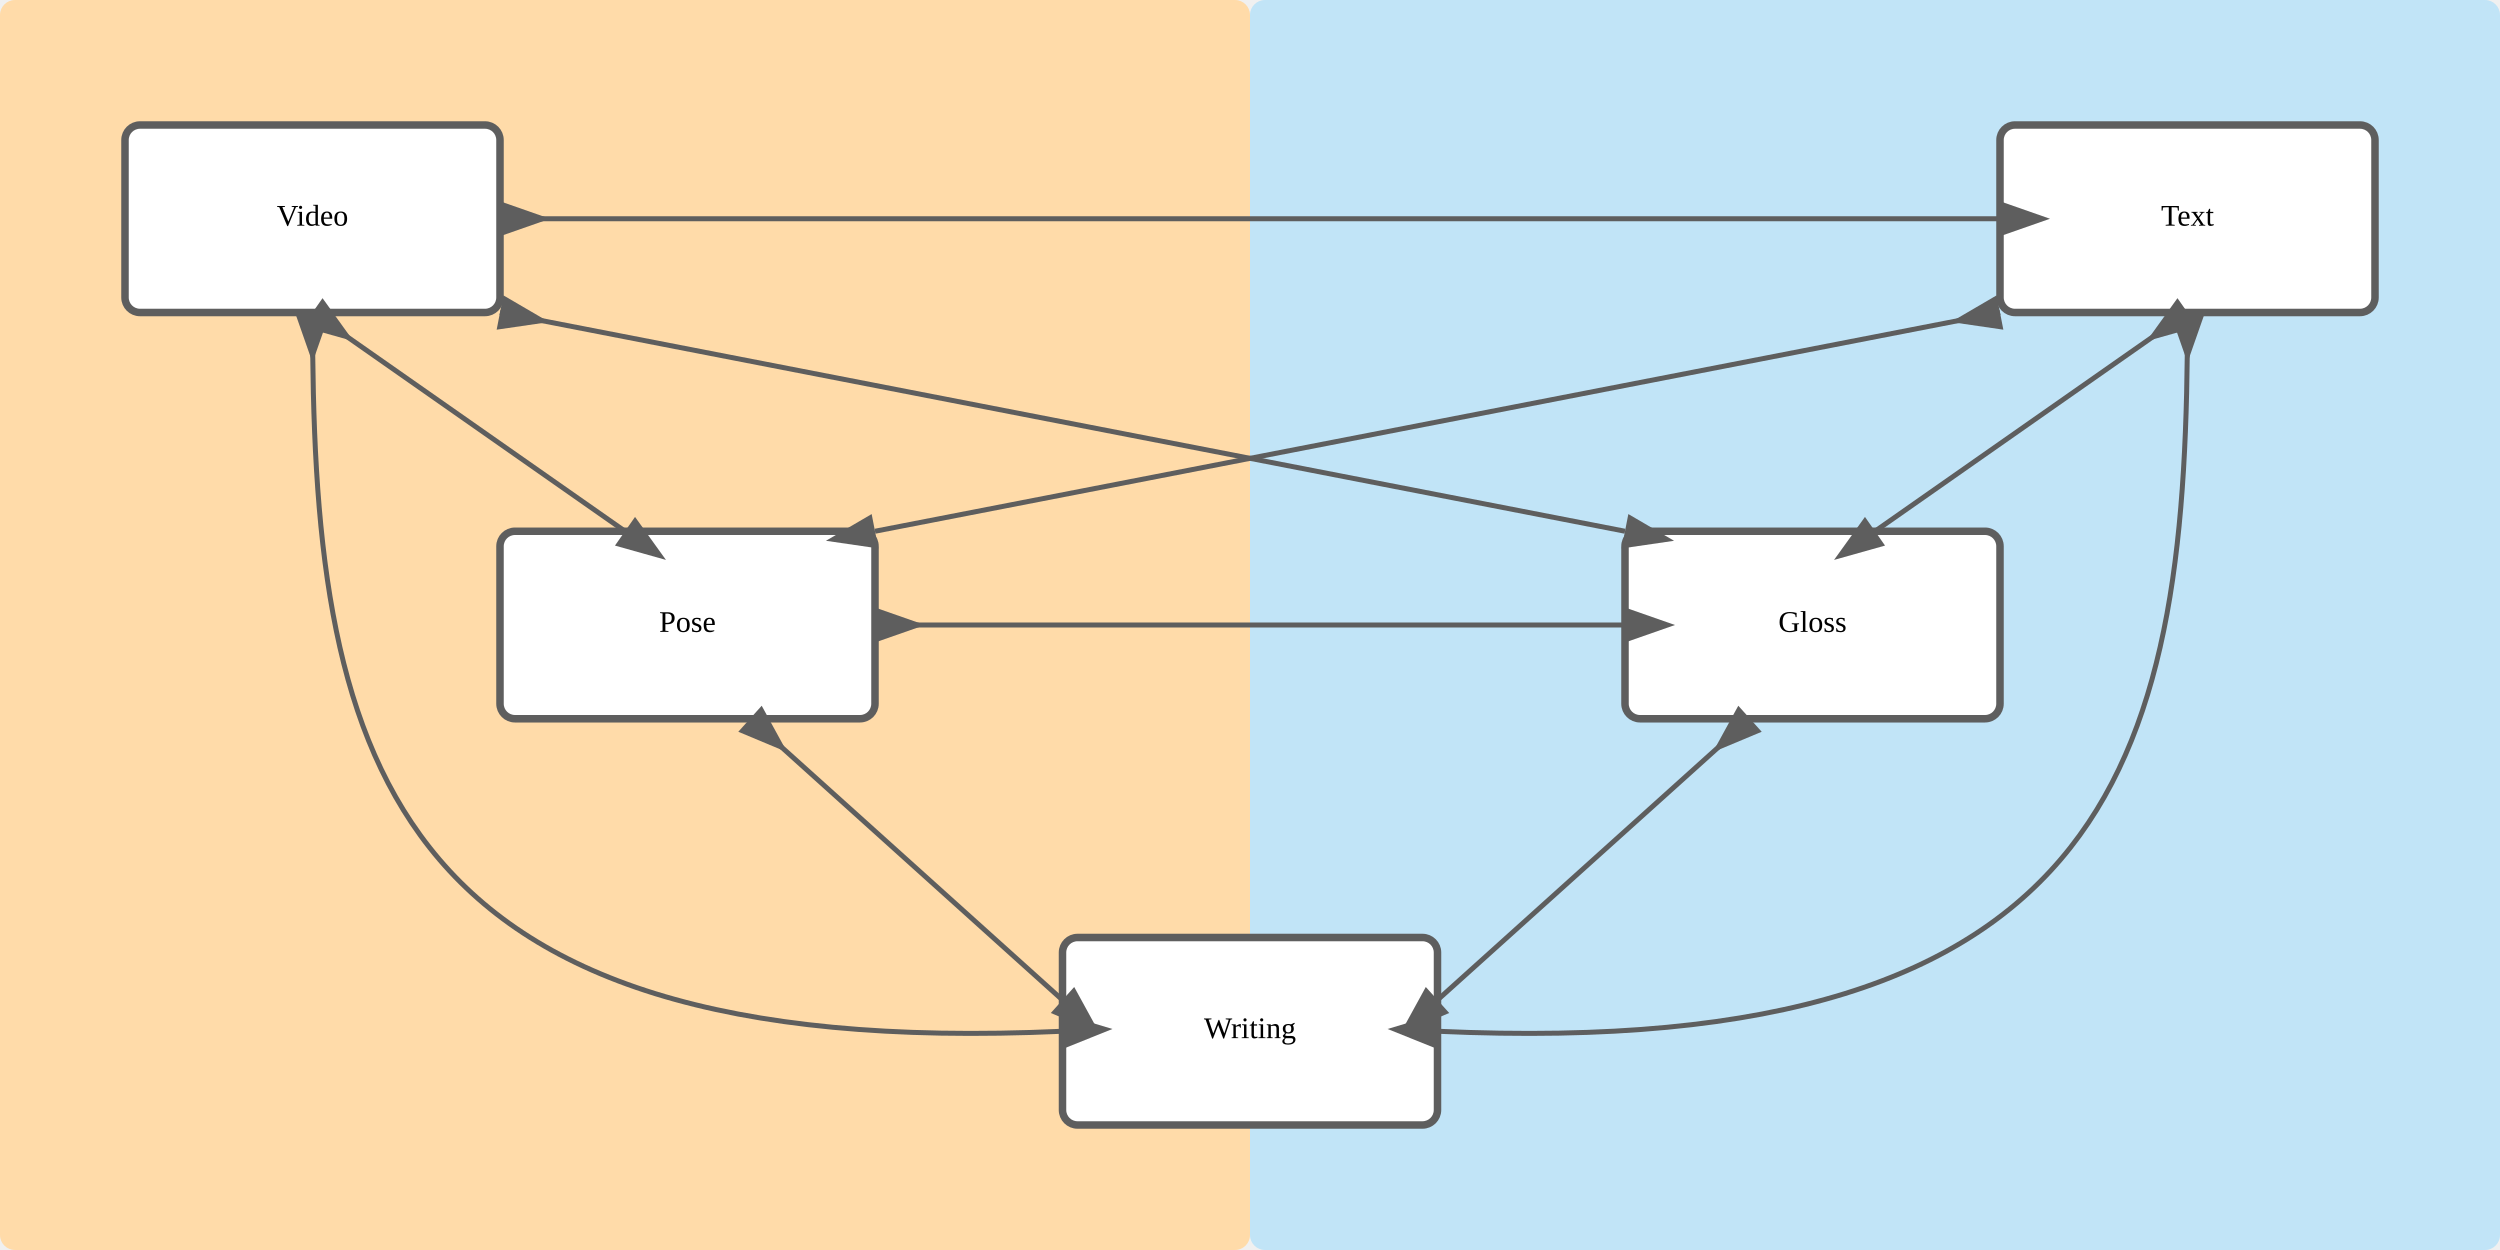
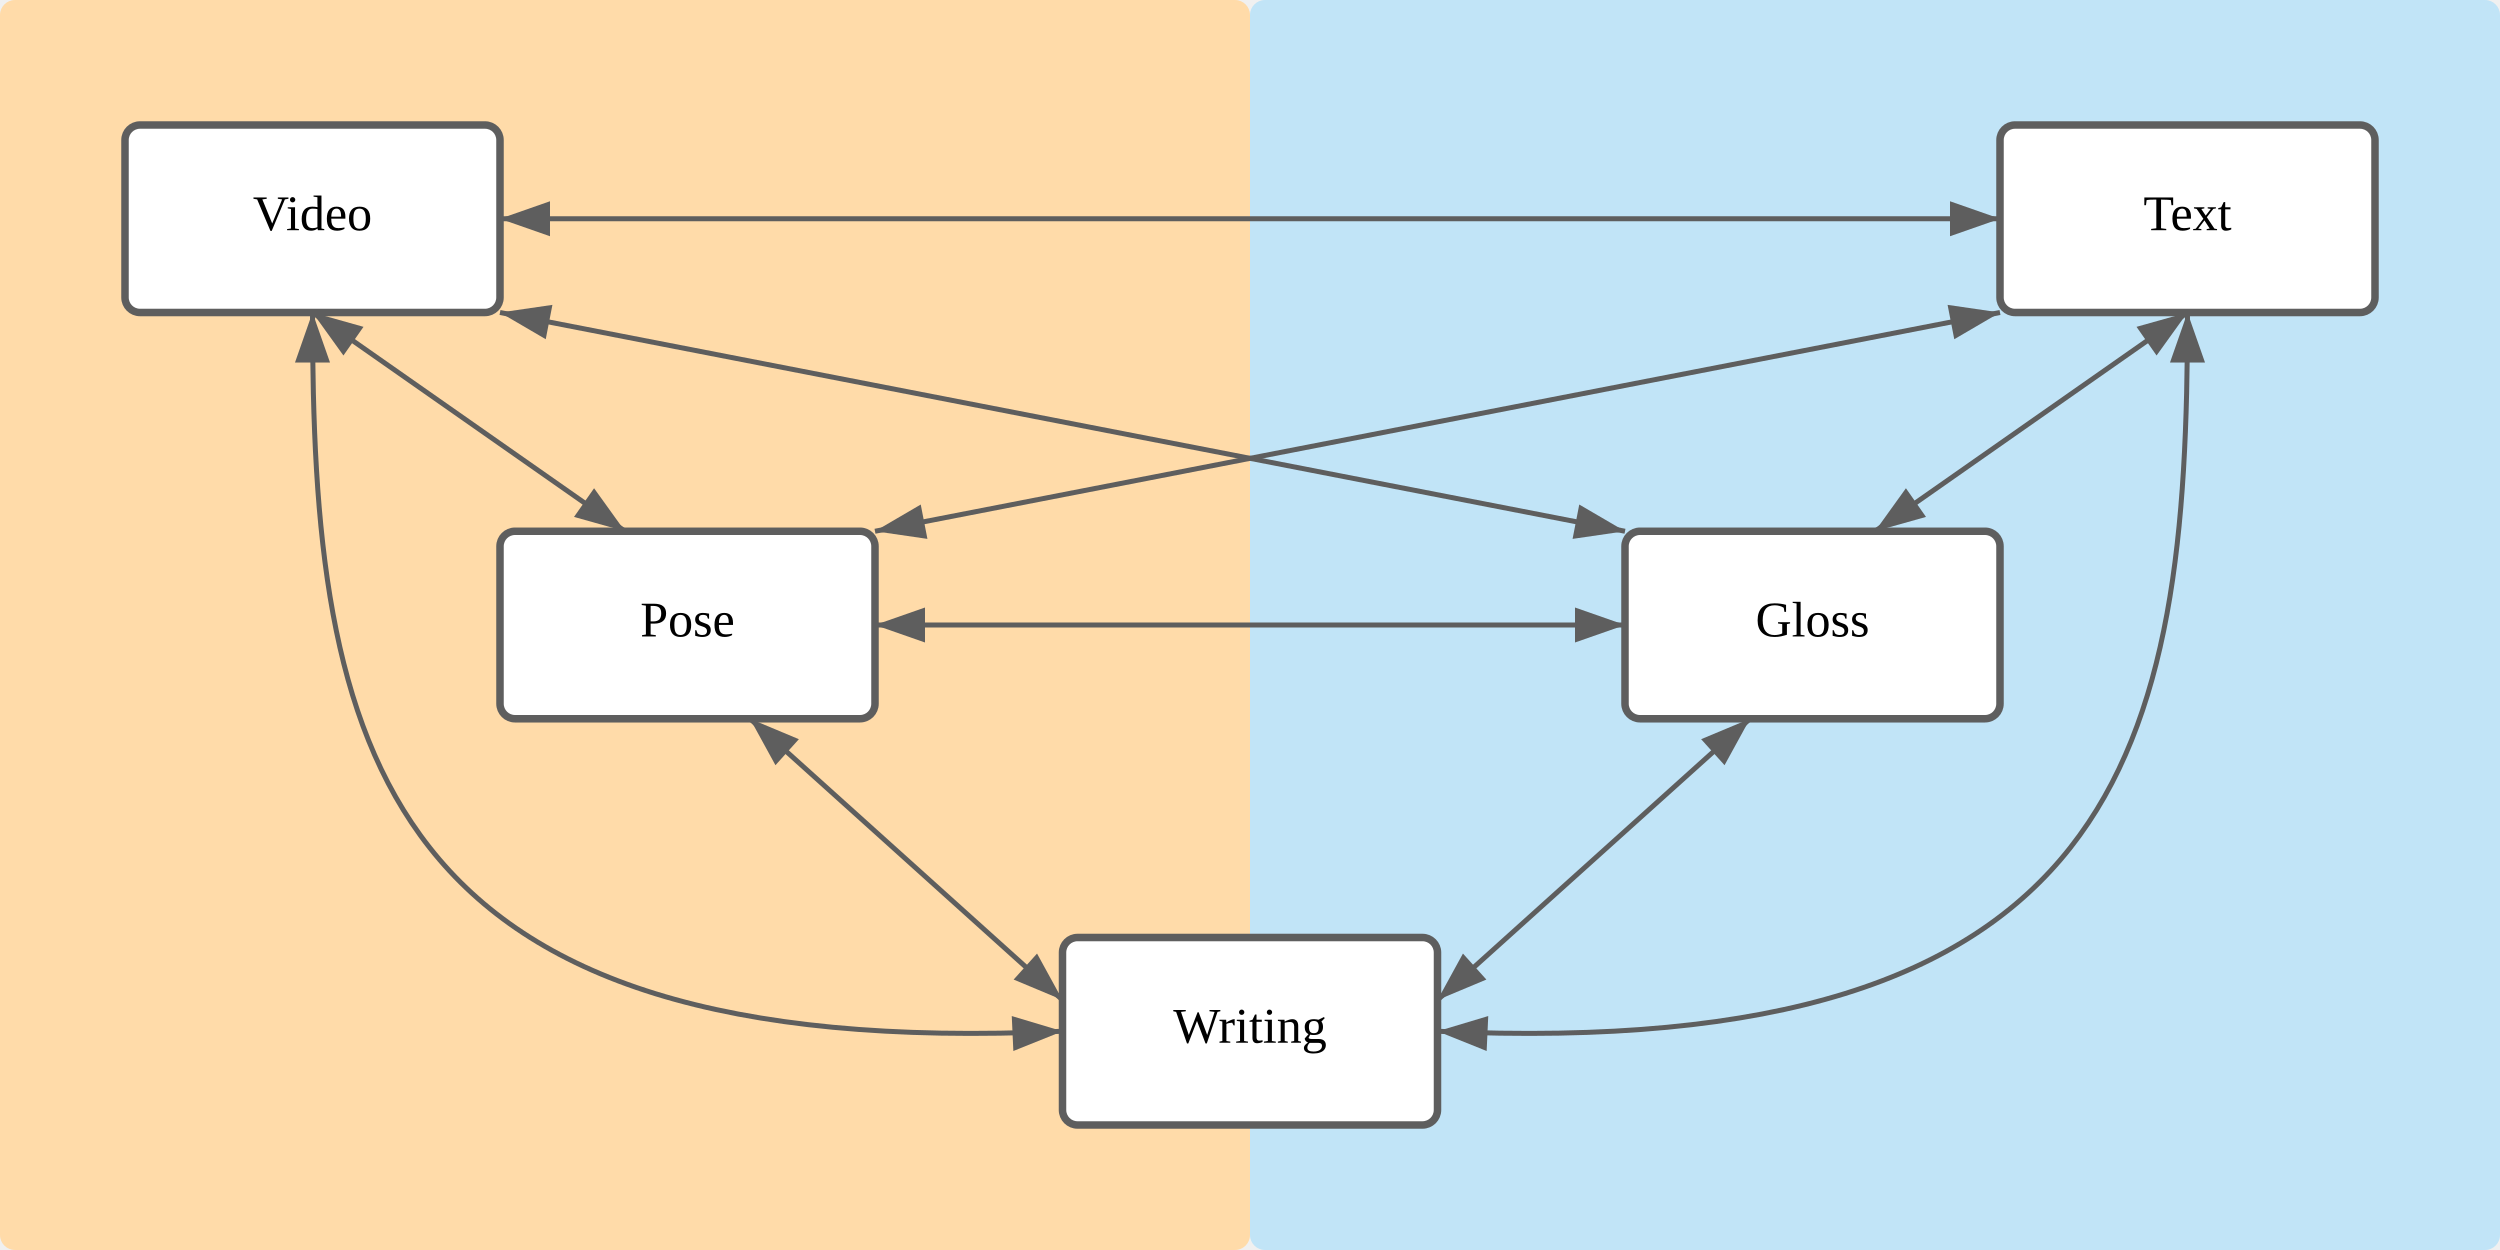
<svg xmlns="http://www.w3.org/2000/svg" width="1000" height="500">
  <g>
    <rect width="500" height="500" rx="6" fill="#ffdba9" />
    <rect x="500" width="500" height="500" rx="6" fill="#c1e4f7" />
    <rect x="50" y="50" width="150" height="75" rx="6" stroke="#5e5e5e" stroke-width="3" fill="white" />
-     <text x="125" y="87.5" dominant-baseline="middle" text-anchor="middle">Video</text>
+     <text x="125" y="87.5" dominant-baseline="middle" font-size="20" text-anchor="middle">Video</text>
    <rect x="800" y="50" width="150" height="75" rx="6" stroke="#5e5e5e" stroke-width="3" fill="white" />
-     <text x="875" y="87.5" dominant-baseline="middle" text-anchor="middle">Text</text>
+     <text x="875" y="87.5" dominant-baseline="middle" font-size="20" text-anchor="middle">Text</text>
    <rect x="200" y="212.5" width="150" height="75" rx="6" stroke="#5e5e5e" stroke-width="3" fill="white" />
-     <text x="275" y="250" dominant-baseline="middle" text-anchor="middle">Pose</text>
+     <text x="275" y="250" dominant-baseline="middle" font-size="20" text-anchor="middle">Pose</text>
    <rect x="650" y="212.5" width="150" height="75" rx="6" stroke="#5e5e5e" stroke-width="3" fill="white" />
-     <text x="725" y="250" dominant-baseline="middle" text-anchor="middle">Gloss</text>
+     <text x="725" y="250" dominant-baseline="middle" font-size="20" text-anchor="middle">Gloss</text>
    <rect x="425" y="375" width="150" height="75" rx="6" stroke="#5e5e5e" stroke-width="3" fill="white" />
-     <text x="500" y="412.5" dominant-baseline="middle" text-anchor="middle">Writing</text>
+     <text x="500" y="412.5" dominant-baseline="middle" font-size="20" text-anchor="middle">Writing</text>
    <defs>
-       <marker id="arrowhead" markerWidth="10" markerHeight="7" refX="0" refY="3.5" orient="auto">
+       <marker id="arrow_before" markerWidth="10" markerHeight="7" refX="0" refY="3.5" orient="auto">
+         <polygon points="10 0, 0 3.5, 10 7" fill="#5e5e5e" />
+       </marker>
+       <marker id="arrow_after" markerWidth="10" markerHeight="7" refX="10" refY="3.5" orient="auto">
        <polygon points="0 0, 10 3.5, 0 7" fill="#5e5e5e" />
      </marker>
    </defs>
-     <line x1="200" y1="87.5" x2="800" y2="87.5" stroke="#5e5e5e" stroke-width="2" marker-start="url(#arrowhead)" marker-end="url(#arrowhead)" />
-     <line x1="125" y1="125" x2="250" y2="212.5" stroke="#5e5e5e" stroke-width="2" marker-start="url(#arrowhead)" marker-end="url(#arrowhead)" />
-     <line x1="875" y1="125" x2="750" y2="212.5" stroke="#5e5e5e" stroke-width="2" marker-start="url(#arrowhead)" marker-end="url(#arrowhead)" />
-     <line x1="350" y1="250" x2="650" y2="250" stroke="#5e5e5e" stroke-width="2" marker-start="url(#arrowhead)" marker-end="url(#arrowhead)" />
-     <line x1="300" y1="287.5" x2="425" y2="400" stroke="#5e5e5e" stroke-width="2" marker-start="url(#arrowhead)" marker-end="url(#arrowhead)" />
-     <line x1="700" y1="287.5" x2="575" y2="400" stroke="#5e5e5e" stroke-width="2" marker-start="url(#arrowhead)" marker-end="url(#arrowhead)" />
-     <line x1="200" y1="125" x2="650" y2="212.5" stroke="#5e5e5e" stroke-width="2" marker-start="url(#arrowhead)" marker-end="url(#arrowhead)" />
-     <line x1="800" y1="125" x2="350" y2="212.5" stroke="#5e5e5e" stroke-width="2" marker-start="url(#arrowhead)" marker-end="url(#arrowhead)" />
-     <path d="M 125 125 C 125 300, 150 425, 425 412.5" fill="transparent" stroke="#5e5e5e" stroke-width="2" marker-start="url(#arrowhead)" marker-end="url(#arrowhead)" />
-     <path d="M 875 125 C 875 300, 850 425, 575 412.5" fill="transparent" stroke="#5e5e5e" stroke-width="2" marker-start="url(#arrowhead)" marker-end="url(#arrowhead)" />
+     <line x1="200" y1="87.5" x2="800" y2="87.5" stroke="#5e5e5e" stroke-width="2" marker-start="url(#arrow_before)" marker-end="url(#arrow_after)" />
+     <line x1="125" y1="125" x2="250" y2="212.5" stroke="#5e5e5e" stroke-width="2" marker-start="url(#arrow_before)" marker-end="url(#arrow_after)" />
+     <line x1="875" y1="125" x2="750" y2="212.5" stroke="#5e5e5e" stroke-width="2" marker-start="url(#arrow_before)" marker-end="url(#arrow_after)" />
+     <line x1="350" y1="250" x2="650" y2="250" stroke="#5e5e5e" stroke-width="2" marker-start="url(#arrow_before)" marker-end="url(#arrow_after)" />
+     <line x1="300" y1="287.5" x2="425" y2="400" stroke="#5e5e5e" stroke-width="2" marker-start="url(#arrow_before)" marker-end="url(#arrow_after)" />
+     <line x1="700" y1="287.5" x2="575" y2="400" stroke="#5e5e5e" stroke-width="2" marker-start="url(#arrow_before)" marker-end="url(#arrow_after)" />
+     <line x1="200" y1="125" x2="650" y2="212.5" stroke="#5e5e5e" stroke-width="2" marker-start="url(#arrow_before)" marker-end="url(#arrow_after)" />
+     <line x1="800" y1="125" x2="350" y2="212.5" stroke="#5e5e5e" stroke-width="2" marker-start="url(#arrow_before)" marker-end="url(#arrow_after)" />
+     <path d="M 125 125 C 125 300, 150 425, 425 412.5" fill="transparent" stroke="#5e5e5e" stroke-width="2" marker-start="url(#arrow_before)" marker-end="url(#arrow_after)" />
+     <path d="M 875 125 C 875 300, 850 425, 575 412.5" fill="transparent" stroke="#5e5e5e" stroke-width="2" marker-start="url(#arrow_before)" marker-end="url(#arrow_after)" />
  </g>
</svg>
